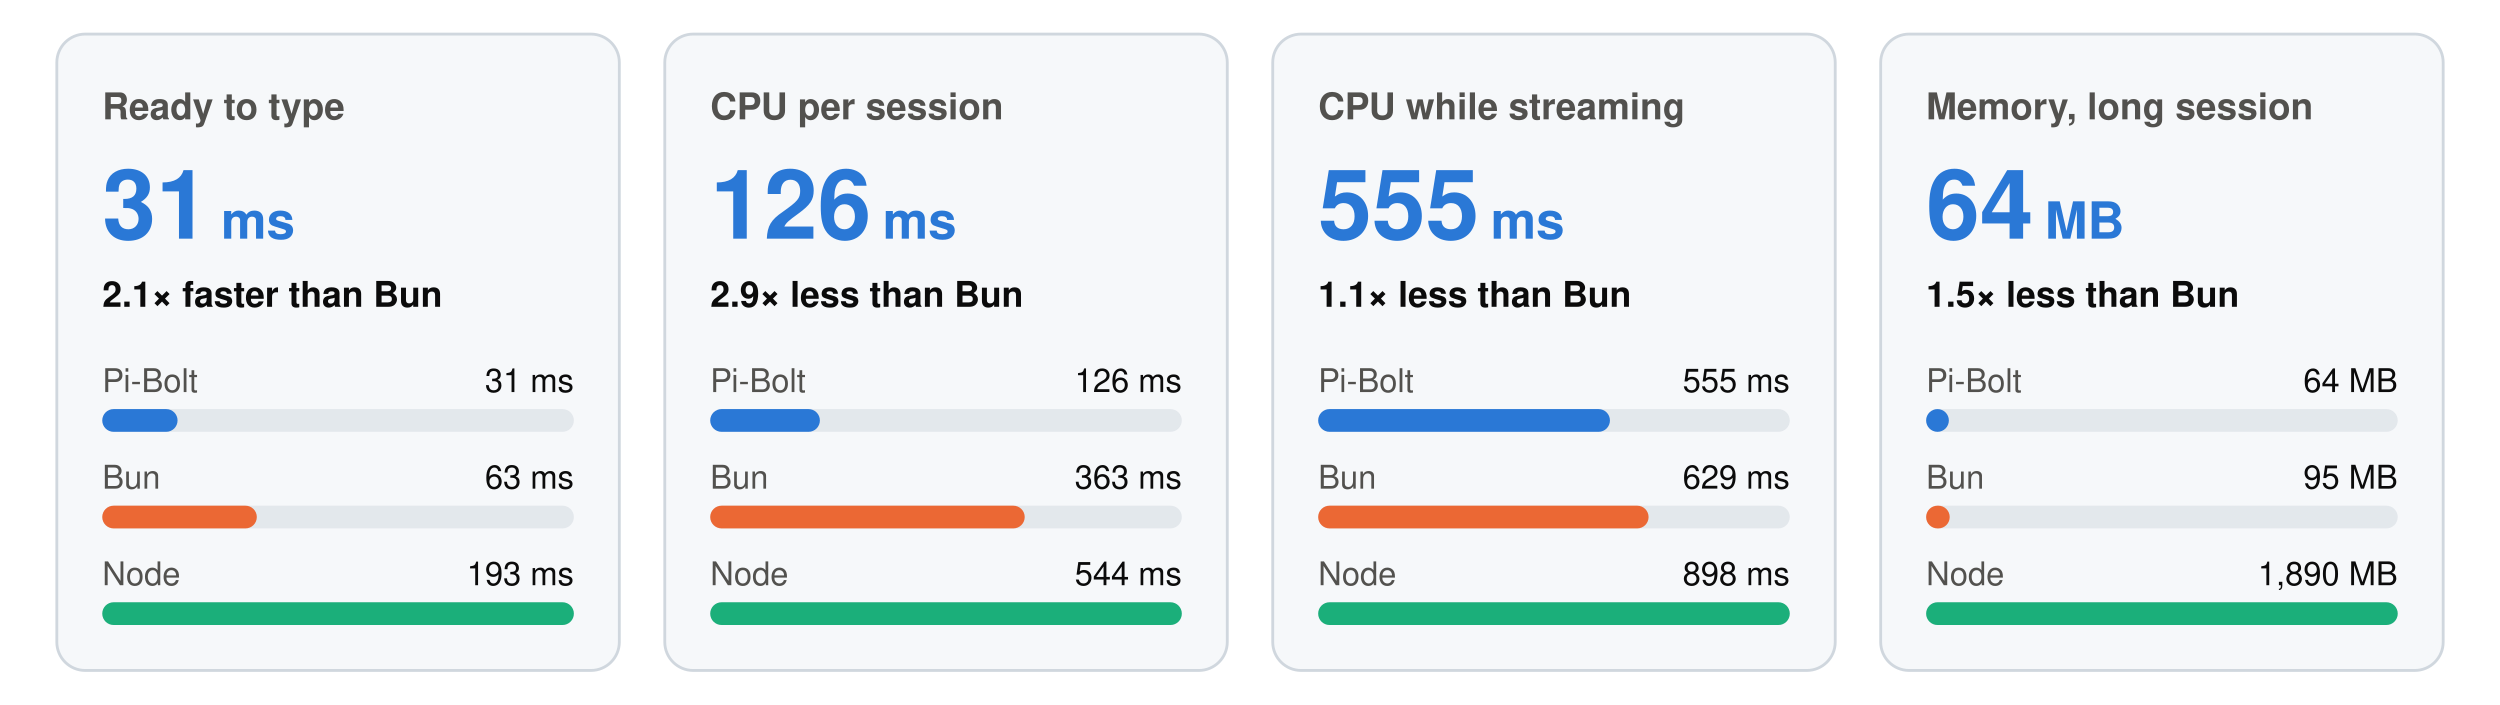
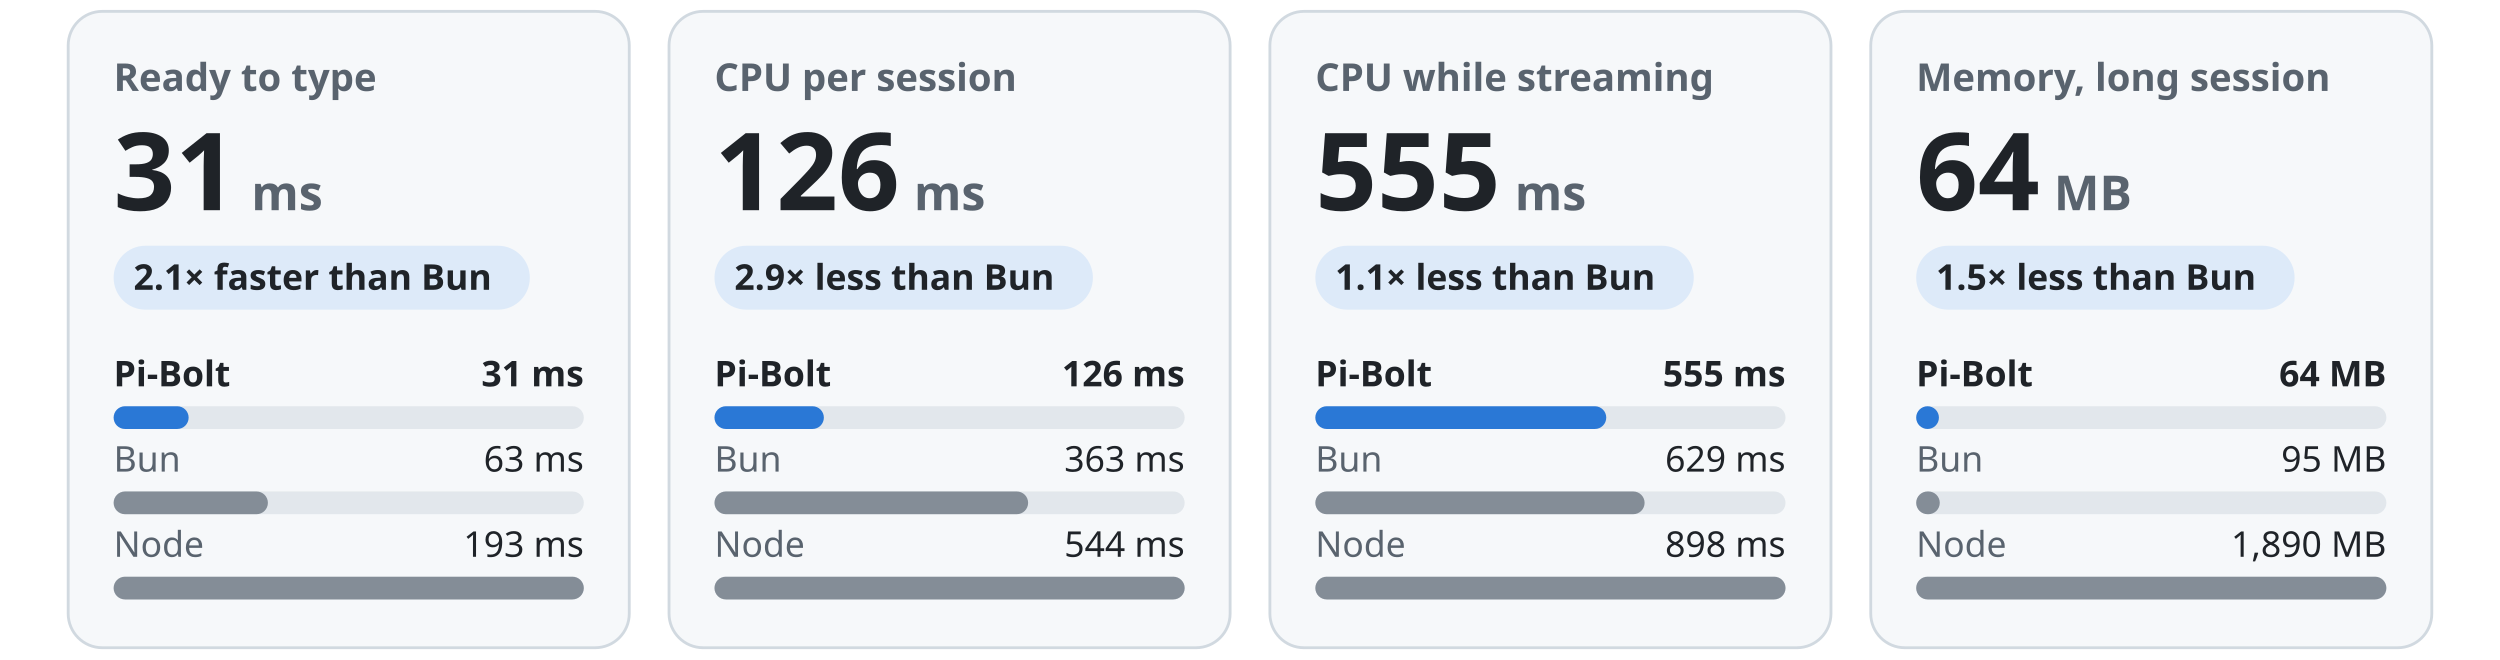
- <svg xmlns="http://www.w3.org/2000/svg" width="880" height="248" viewBox="0 0 880 248" role="img" aria-label="Pi-Bolt compared with Bun and Node">
-   <style>text{font-family:-apple-system, BlinkMacSystemFont, 'Segoe UI', Helvetica, Arial, sans-serif;font-variant-numeric:tabular-nums}</style>
-   <rect x="20.0" y="12" width="198.0" height="224" rx="10" fill="#f6f8fa" stroke="#d0d7de" />
-   <text x="36.0" y="42" font-size="13" font-weight="600" fill="#52514e">Ready to type</text>
-   <text x="36.0" y="84" font-size="34" font-weight="700" fill="#2a78d6">31<tspan font-size="18" font-weight="600" dx="4">ms</tspan>
+ <svg xmlns="http://www.w3.org/2000/svg" width="880" height="232" viewBox="0 0 880 232" role="img" aria-label="Pi-Bolt compared with Bun and Node">
+   <style>text{font-family:-apple-system, BlinkMacSystemFont, 'Segoe UI', 'Noto Sans', Helvetica, Arial, sans-serif}</style>
+   <rect x="24.0" y="4" width="197.5" height="224" rx="12" fill="#f6f8fa" stroke="#d1d9e0" />
+   <text x="40.0" y="32" font-size="13.5" font-weight="600" fill="#59636e">Ready to type</text>
+   <text x="40.0" y="74" font-size="38" font-weight="700" fill="#1f2328">31<tspan font-size="17" font-weight="600" fill="#59636e" dx="5">ms</tspan>
  </text>
-   <text x="36.0" y="108" font-size="12.5" font-weight="600" fill="#0b0b0b">2.1× faster than Bun</text>
-   <text x="36.0" y="138" font-size="11.5" fill="#52514e">Pi-Bolt</text>
-   <text x="202.0" y="138" font-size="11.5" text-anchor="end" fill="#0b0b0b">31 ms</text>
-   <rect x="36.0" y="144" width="166.0" height="8" rx="4" fill="#d0d7de" opacity="0.5" />
-   <rect x="36.0" y="144" width="26.5" height="8" rx="4" fill="#2a78d6" />
-   <text x="36.0" y="172" font-size="11.5" fill="#52514e">Bun</text>
-   <text x="202.0" y="172" font-size="11.5" text-anchor="end" fill="#0b0b0b">63 ms</text>
-   <rect x="36.0" y="178" width="166.0" height="8" rx="4" fill="#d0d7de" opacity="0.5" />
-   <rect x="36.0" y="178" width="54.4" height="8" rx="4" fill="#eb6834" />
-   <text x="36.0" y="206" font-size="11.5" fill="#52514e">Node</text>
-   <text x="202.0" y="206" font-size="11.5" text-anchor="end" fill="#0b0b0b">193 ms</text>
-   <rect x="36.0" y="212" width="166.0" height="8" rx="4" fill="#d0d7de" opacity="0.5" />
-   <rect x="36.0" y="212" width="166.0" height="8" rx="4" fill="#1baf7a" />
-   <rect x="234.0" y="12" width="198.0" height="224" rx="10" fill="#f6f8fa" stroke="#d0d7de" />
-   <text x="250.0" y="42" font-size="13" font-weight="600" fill="#52514e">CPU per session</text>
-   <text x="250.0" y="84" font-size="34" font-weight="700" fill="#2a78d6">126<tspan font-size="18" font-weight="600" dx="4">ms</tspan>
+   <rect x="40.0" y="86.5" width="146.5" height="22.5" rx="11.2" fill="#ddeaf9" />
+   <text x="47.0" y="102.0" font-size="12.5" font-weight="600" fill="#1f2328">2.1× faster than Bun</text>
+   <text x="40.0" y="136" font-size="12.5" font-weight="650" fill="#1f2328">Pi-Bolt</text>
+   <text x="205.5" y="136" font-size="12.5" font-weight="650" text-anchor="end" fill="#1f2328">31 ms</text>
+   <rect x="40.0" y="143" width="165.5" height="8" rx="4" fill="#d1d9e0" opacity="0.55" />
+   <rect x="40.0" y="143" width="26.4" height="8" rx="4" fill="#2a78d6" />
+   <text x="40.0" y="166" font-size="12.5" font-weight="400" fill="#59636e">Bun</text>
+   <text x="205.5" y="166" font-size="12.5" font-weight="400" text-anchor="end" fill="#1f2328">63 ms</text>
+   <rect x="40.0" y="173" width="165.5" height="8" rx="4" fill="#d1d9e0" opacity="0.55" />
+   <rect x="40.0" y="173" width="54.3" height="8" rx="4" fill="#848d97" />
+   <text x="40.0" y="196" font-size="12.5" font-weight="400" fill="#59636e">Node</text>
+   <text x="205.5" y="196" font-size="12.5" font-weight="400" text-anchor="end" fill="#1f2328">193 ms</text>
+   <rect x="40.0" y="203" width="165.5" height="8" rx="4" fill="#d1d9e0" opacity="0.55" />
+   <rect x="40.0" y="203" width="165.5" height="8" rx="4" fill="#848d97" />
+   <rect x="235.5" y="4" width="197.5" height="224" rx="12" fill="#f6f8fa" stroke="#d1d9e0" />
+   <text x="251.5" y="32" font-size="13.5" font-weight="600" fill="#59636e">CPU per session</text>
+   <text x="251.5" y="74" font-size="38" font-weight="700" fill="#1f2328">126<tspan font-size="17" font-weight="600" fill="#59636e" dx="5">ms</tspan>
  </text>
-   <text x="250.0" y="108" font-size="12.5" font-weight="600" fill="#0b0b0b">2.9× less than Bun</text>
-   <text x="250.0" y="138" font-size="11.5" fill="#52514e">Pi-Bolt</text>
-   <text x="416.0" y="138" font-size="11.5" text-anchor="end" fill="#0b0b0b">126 ms</text>
-   <rect x="250.0" y="144" width="166.0" height="8" rx="4" fill="#d0d7de" opacity="0.5" />
-   <rect x="250.0" y="144" width="38.6" height="8" rx="4" fill="#2a78d6" />
-   <text x="250.0" y="172" font-size="11.5" fill="#52514e">Bun</text>
-   <text x="416.0" y="172" font-size="11.5" text-anchor="end" fill="#0b0b0b">363 ms</text>
-   <rect x="250.0" y="178" width="166.0" height="8" rx="4" fill="#d0d7de" opacity="0.5" />
-   <rect x="250.0" y="178" width="110.7" height="8" rx="4" fill="#eb6834" />
-   <text x="250.0" y="206" font-size="11.5" fill="#52514e">Node</text>
-   <text x="416.0" y="206" font-size="11.5" text-anchor="end" fill="#0b0b0b">544 ms</text>
-   <rect x="250.0" y="212" width="166.0" height="8" rx="4" fill="#d0d7de" opacity="0.5" />
-   <rect x="250.0" y="212" width="166.0" height="8" rx="4" fill="#1baf7a" />
-   <rect x="448.0" y="12" width="198.0" height="224" rx="10" fill="#f6f8fa" stroke="#d0d7de" />
-   <text x="464.0" y="42" font-size="13" font-weight="600" fill="#52514e">CPU while streaming</text>
-   <text x="464.0" y="84" font-size="34" font-weight="700" fill="#2a78d6">555<tspan font-size="18" font-weight="600" dx="4">ms</tspan>
+   <rect x="251.5" y="86.5" width="133.2" height="22.5" rx="11.2" fill="#ddeaf9" />
+   <text x="258.5" y="102.0" font-size="12.5" font-weight="600" fill="#1f2328">2.9× less than Bun</text>
+   <text x="251.5" y="136" font-size="12.5" font-weight="650" fill="#1f2328">Pi-Bolt</text>
+   <text x="417.0" y="136" font-size="12.5" font-weight="650" text-anchor="end" fill="#1f2328">126 ms</text>
+   <rect x="251.5" y="143" width="165.5" height="8" rx="4" fill="#d1d9e0" opacity="0.55" />
+   <rect x="251.5" y="143" width="38.5" height="8" rx="4" fill="#2a78d6" />
+   <text x="251.5" y="166" font-size="12.5" font-weight="400" fill="#59636e">Bun</text>
+   <text x="417.0" y="166" font-size="12.5" font-weight="400" text-anchor="end" fill="#1f2328">363 ms</text>
+   <rect x="251.5" y="173" width="165.5" height="8" rx="4" fill="#d1d9e0" opacity="0.55" />
+   <rect x="251.5" y="173" width="110.4" height="8" rx="4" fill="#848d97" />
+   <text x="251.5" y="196" font-size="12.5" font-weight="400" fill="#59636e">Node</text>
+   <text x="417.0" y="196" font-size="12.5" font-weight="400" text-anchor="end" fill="#1f2328">544 ms</text>
+   <rect x="251.5" y="203" width="165.5" height="8" rx="4" fill="#d1d9e0" opacity="0.55" />
+   <rect x="251.5" y="203" width="165.5" height="8" rx="4" fill="#848d97" />
+   <rect x="447.0" y="4" width="197.5" height="224" rx="12" fill="#f6f8fa" stroke="#d1d9e0" />
+   <text x="463.0" y="32" font-size="13.5" font-weight="600" fill="#59636e">CPU while streaming</text>
+   <text x="463.0" y="74" font-size="38" font-weight="700" fill="#1f2328">555<tspan font-size="17" font-weight="600" fill="#59636e" dx="5">ms</tspan>
  </text>
-   <text x="464.0" y="108" font-size="12.5" font-weight="600" fill="#0b0b0b">1.1× less than Bun</text>
-   <text x="464.0" y="138" font-size="11.5" fill="#52514e">Pi-Bolt</text>
-   <text x="630.0" y="138" font-size="11.5" text-anchor="end" fill="#0b0b0b">555 ms</text>
-   <rect x="464.0" y="144" width="166.0" height="8" rx="4" fill="#d0d7de" opacity="0.5" />
-   <rect x="464.0" y="144" width="102.7" height="8" rx="4" fill="#2a78d6" />
-   <text x="464.0" y="172" font-size="11.5" fill="#52514e">Bun</text>
-   <text x="630.0" y="172" font-size="11.5" text-anchor="end" fill="#0b0b0b">629 ms</text>
-   <rect x="464.0" y="178" width="166.0" height="8" rx="4" fill="#d0d7de" opacity="0.5" />
-   <rect x="464.0" y="178" width="116.3" height="8" rx="4" fill="#eb6834" />
-   <text x="464.0" y="206" font-size="11.5" fill="#52514e">Node</text>
-   <text x="630.0" y="206" font-size="11.5" text-anchor="end" fill="#0b0b0b">898 ms</text>
-   <rect x="464.0" y="212" width="166.0" height="8" rx="4" fill="#d0d7de" opacity="0.5" />
-   <rect x="464.0" y="212" width="166.0" height="8" rx="4" fill="#1baf7a" />
-   <rect x="662.0" y="12" width="198.0" height="224" rx="10" fill="#f6f8fa" stroke="#d0d7de" />
-   <text x="678.0" y="42" font-size="13" font-weight="600" fill="#52514e">Memory, long session</text>
-   <text x="678.0" y="84" font-size="34" font-weight="700" fill="#2a78d6">64<tspan font-size="18" font-weight="600" dx="4">MB</tspan>
+   <rect x="463.0" y="86.5" width="133.2" height="22.5" rx="11.2" fill="#ddeaf9" />
+   <text x="470.0" y="102.0" font-size="12.5" font-weight="600" fill="#1f2328">1.1× less than Bun</text>
+   <text x="463.0" y="136" font-size="12.5" font-weight="650" fill="#1f2328">Pi-Bolt</text>
+   <text x="628.5" y="136" font-size="12.5" font-weight="650" text-anchor="end" fill="#1f2328">555 ms</text>
+   <rect x="463.0" y="143" width="165.5" height="8" rx="4" fill="#d1d9e0" opacity="0.55" />
+   <rect x="463.0" y="143" width="102.4" height="8" rx="4" fill="#2a78d6" />
+   <text x="463.0" y="166" font-size="12.5" font-weight="400" fill="#59636e">Bun</text>
+   <text x="628.5" y="166" font-size="12.5" font-weight="400" text-anchor="end" fill="#1f2328">629 ms</text>
+   <rect x="463.0" y="173" width="165.5" height="8" rx="4" fill="#d1d9e0" opacity="0.55" />
+   <rect x="463.0" y="173" width="115.9" height="8" rx="4" fill="#848d97" />
+   <text x="463.0" y="196" font-size="12.5" font-weight="400" fill="#59636e">Node</text>
+   <text x="628.5" y="196" font-size="12.5" font-weight="400" text-anchor="end" fill="#1f2328">898 ms</text>
+   <rect x="463.0" y="203" width="165.5" height="8" rx="4" fill="#d1d9e0" opacity="0.55" />
+   <rect x="463.0" y="203" width="165.5" height="8" rx="4" fill="#848d97" />
+   <rect x="658.5" y="4" width="197.5" height="224" rx="12" fill="#f6f8fa" stroke="#d1d9e0" />
+   <text x="674.5" y="32" font-size="13.5" font-weight="600" fill="#59636e">Memory, long session</text>
+   <text x="674.5" y="74" font-size="38" font-weight="700" fill="#1f2328">64<tspan font-size="17" font-weight="600" fill="#59636e" dx="5">MB</tspan>
  </text>
-   <text x="678.0" y="108" font-size="12.5" font-weight="600" fill="#0b0b0b">1.5× less than Bun</text>
-   <text x="678.0" y="138" font-size="11.5" fill="#52514e">Pi-Bolt</text>
-   <text x="844.0" y="138" font-size="11.5" text-anchor="end" fill="#0b0b0b">64 MB</text>
-   <rect x="678.0" y="144" width="166.0" height="8" rx="4" fill="#d0d7de" opacity="0.5" />
-   <rect x="678.0" y="144" width="8.0" height="8" rx="4" fill="#2a78d6" />
-   <text x="678.0" y="172" font-size="11.5" fill="#52514e">Bun</text>
-   <text x="844.0" y="172" font-size="11.5" text-anchor="end" fill="#0b0b0b">95 MB</text>
-   <rect x="678.0" y="178" width="166.0" height="8" rx="4" fill="#d0d7de" opacity="0.5" />
-   <rect x="678.0" y="178" width="8.3" height="8" rx="4" fill="#eb6834" />
-   <text x="678.0" y="206" font-size="11.5" fill="#52514e">Node</text>
-   <text x="844.0" y="206" font-size="11.5" text-anchor="end" fill="#0b0b0b">1,890 MB</text>
-   <rect x="678.0" y="212" width="166.0" height="8" rx="4" fill="#d0d7de" opacity="0.5" />
-   <rect x="678.0" y="212" width="166.0" height="8" rx="4" fill="#1baf7a" />
+   <rect x="674.5" y="86.5" width="133.2" height="22.5" rx="11.2" fill="#ddeaf9" />
+   <text x="681.5" y="102.0" font-size="12.5" font-weight="600" fill="#1f2328">1.5× less than Bun</text>
+   <text x="674.5" y="136" font-size="12.5" font-weight="650" fill="#1f2328">Pi-Bolt</text>
+   <text x="840.0" y="136" font-size="12.5" font-weight="650" text-anchor="end" fill="#1f2328">64 MB</text>
+   <rect x="674.5" y="143" width="165.5" height="8" rx="4" fill="#d1d9e0" opacity="0.55" />
+   <rect x="674.5" y="143" width="8.0" height="8" rx="4" fill="#2a78d6" />
+   <text x="674.5" y="166" font-size="12.5" font-weight="400" fill="#59636e">Bun</text>
+   <text x="840.0" y="166" font-size="12.5" font-weight="400" text-anchor="end" fill="#1f2328">95 MB</text>
+   <rect x="674.5" y="173" width="165.5" height="8" rx="4" fill="#d1d9e0" opacity="0.55" />
+   <rect x="674.5" y="173" width="8.3" height="8" rx="4" fill="#848d97" />
+   <text x="674.5" y="196" font-size="12.5" font-weight="400" fill="#59636e">Node</text>
+   <text x="840.0" y="196" font-size="12.5" font-weight="400" text-anchor="end" fill="#1f2328">1,890 MB</text>
+   <rect x="674.5" y="203" width="165.5" height="8" rx="4" fill="#d1d9e0" opacity="0.55" />
+   <rect x="674.5" y="203" width="165.5" height="8" rx="4" fill="#848d97" />
</svg>
